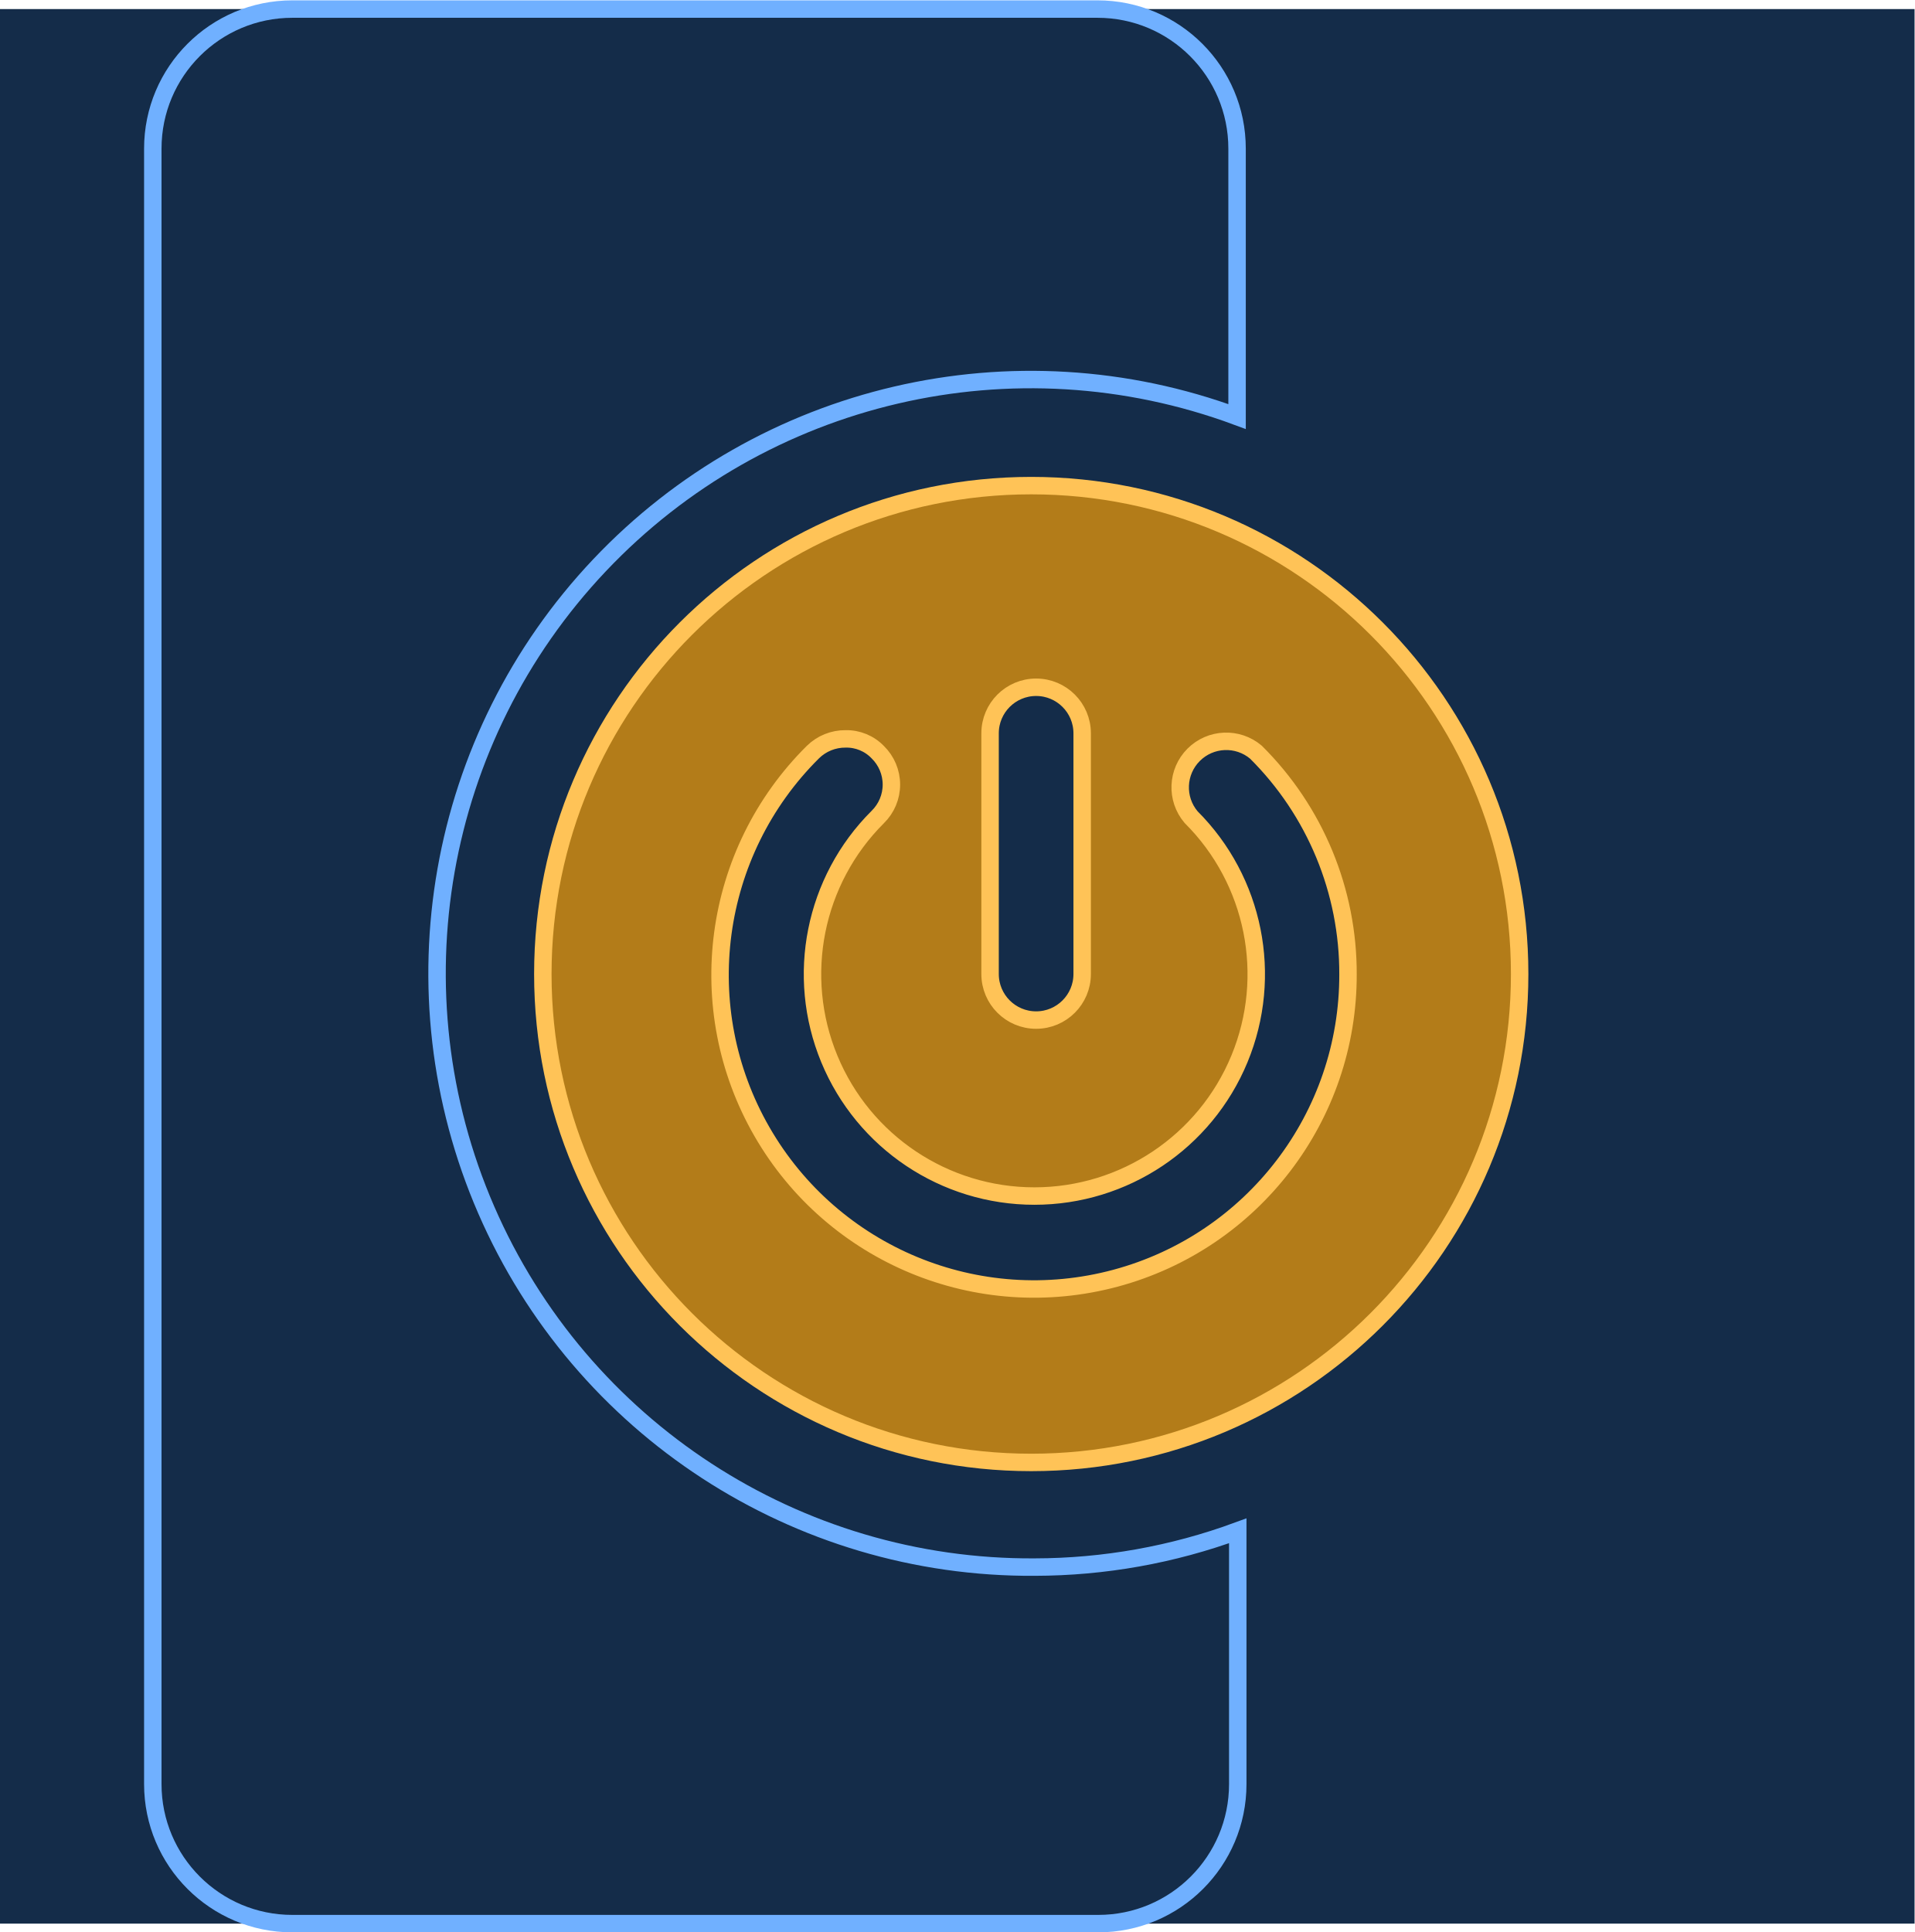
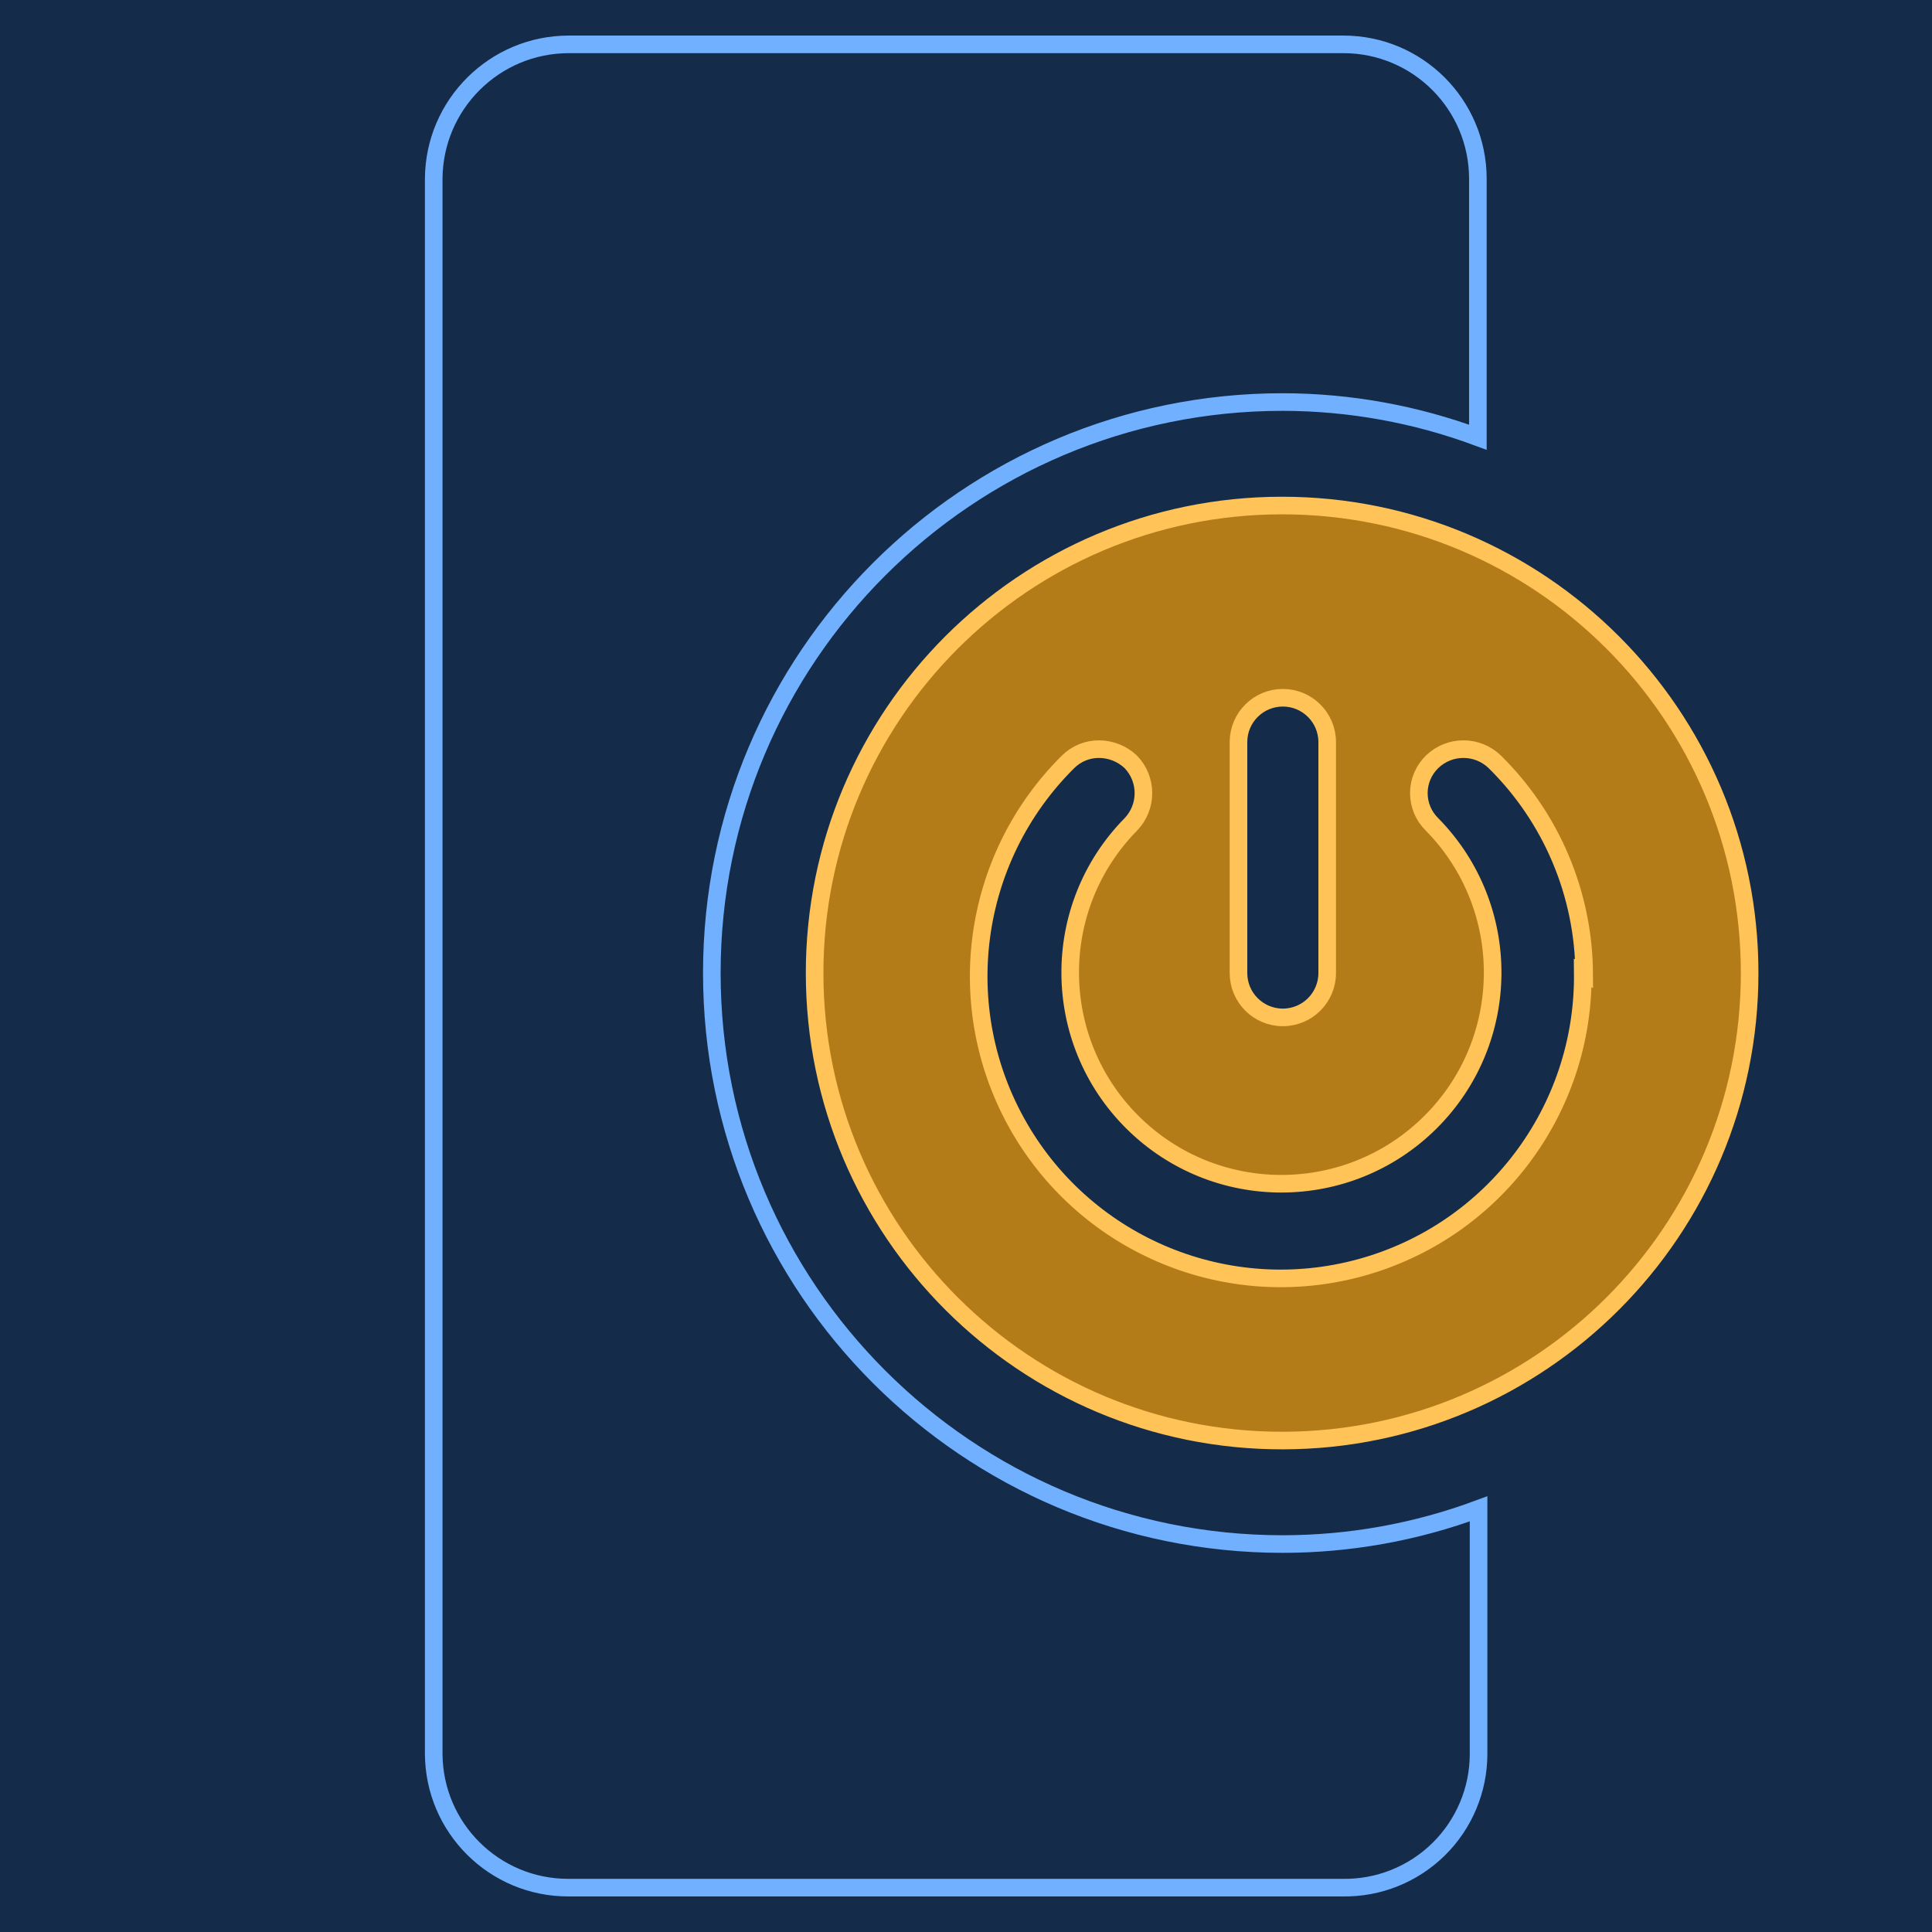
- <svg xmlns="http://www.w3.org/2000/svg" viewBox="0 0 27.44 27.69">
+ <svg xmlns="http://www.w3.org/2000/svg" viewBox="0 0 27.44 27.44">
  <defs>
    <style>
      .cls-1, .cls-3 {
        fill: #142c49;
      }

      .cls-2 {
        fill: #b37c19;
        stroke: #ffc357;
      }

      .cls-2, .cls-3 {
        stroke-miterlimit: 10;
        stroke-width: 0.25px;
      }

      .cls-3 {
        stroke: #70b0ff;
      }
    </style>
  </defs>
  <g id="background">
-     <rect class="cls-1" y="0.13" width="27.44" height="27.44" />
+     <rect class="cls-1" width="27.44" height="27.44" />
  </g>
  <g id="power">
-     <path class="cls-2" d="M21.78,13.83a7,7,0,1,0-7,7A7,7,0,0,0,21.78,13.83Zm-6.27,0a.66.66,0,0,1-1.32,0V10.38a.66.66,0,0,1,1.32,0Zm3.81,0a4.5,4.5,0,1,1-7.67-3.18.66.66,0,0,1,.47-.19.62.62,0,0,1,.46.19.65.65,0,0,1,0,.93,3.18,3.18,0,1,0,4.49,0,.66.66,0,0,1,.93-.93A4.47,4.47,0,0,1,19.32,13.84Z" transform="translate(0 0.13)" />
-     <path class="cls-3" d="M14.83,22.33a8.51,8.51,0,1,1,2.9-16.49V2a2,2,0,0,0-2-2H4.19a2,2,0,0,0-2,2V25.44a2,2,0,0,0,2,2H15.74a2,2,0,0,0,2-2V21.81A8.47,8.47,0,0,1,14.83,22.33Z" transform="translate(0 0.13)" />
+     <path class="cls-2" d="M24.85,13.82a6.64,6.64,0,1,0-6.63,6.64A6.64,6.64,0,0,0,24.85,13.82Zm-6,0a.63.63,0,0,1-1.26,0V10.54a.63.63,0,1,1,1.26,0Zm3.63,0a4.29,4.29,0,1,1-7.31-3,.62.62,0,0,1,.44-.18.66.66,0,0,1,.45.18.64.64,0,0,1,0,.89,3,3,0,1,0,4.28,0,.62.62,0,0,1,0-.89.64.64,0,0,1,.89,0A4.26,4.26,0,0,1,22.5,13.83Z" />
+     <path class="cls-3" d="M18.22,21.93a8.11,8.11,0,0,1,0-16.22,8,8,0,0,1,2.77.5V2.54A1.91,1.91,0,0,0,19.08.63h-11A1.92,1.92,0,0,0,6.16,2.54V24.91a1.91,1.91,0,0,0,1.91,1.9h11A1.9,1.9,0,0,0,21,24.91V21.43A8,8,0,0,1,18.22,21.93Z" />
  </g>
</svg>
